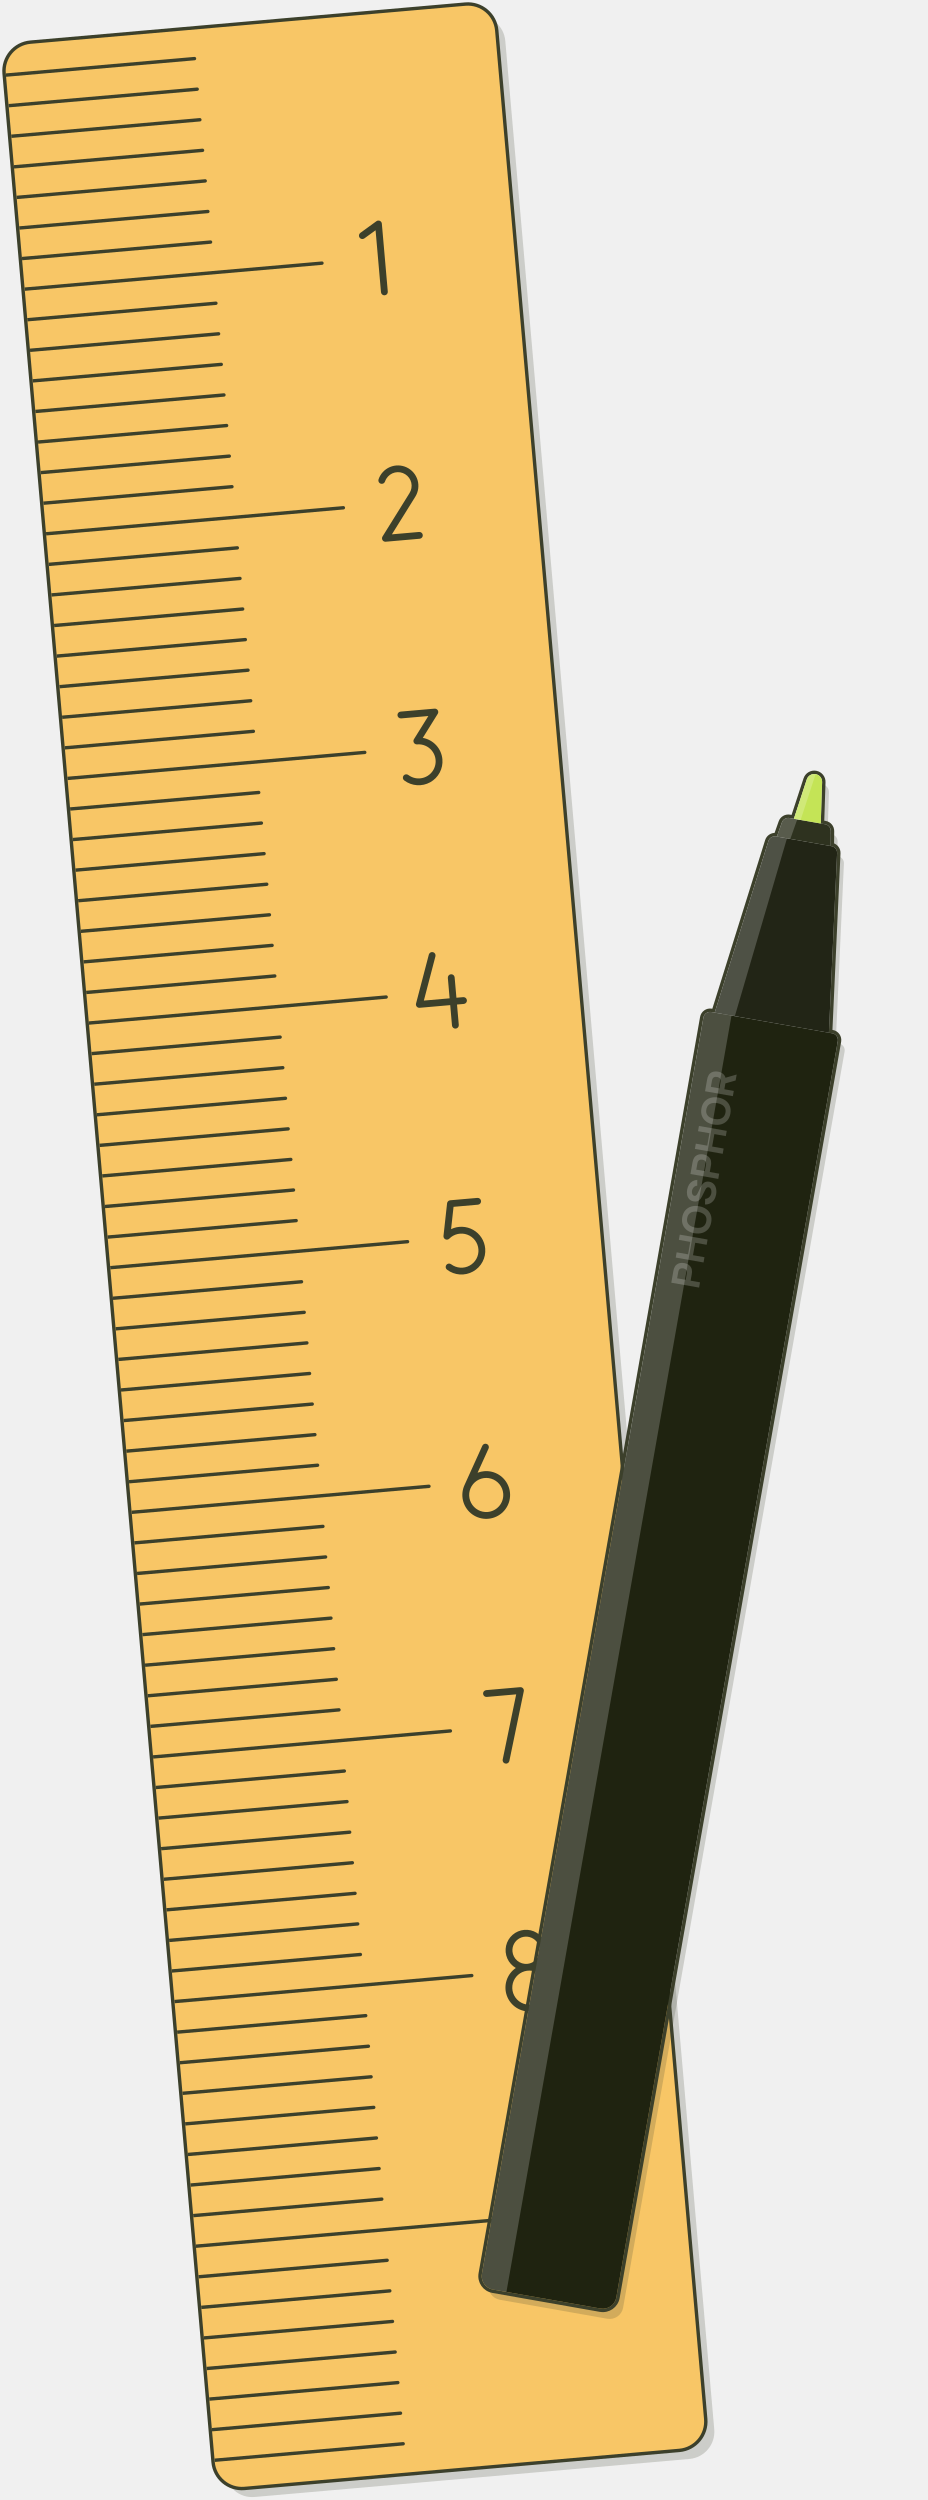
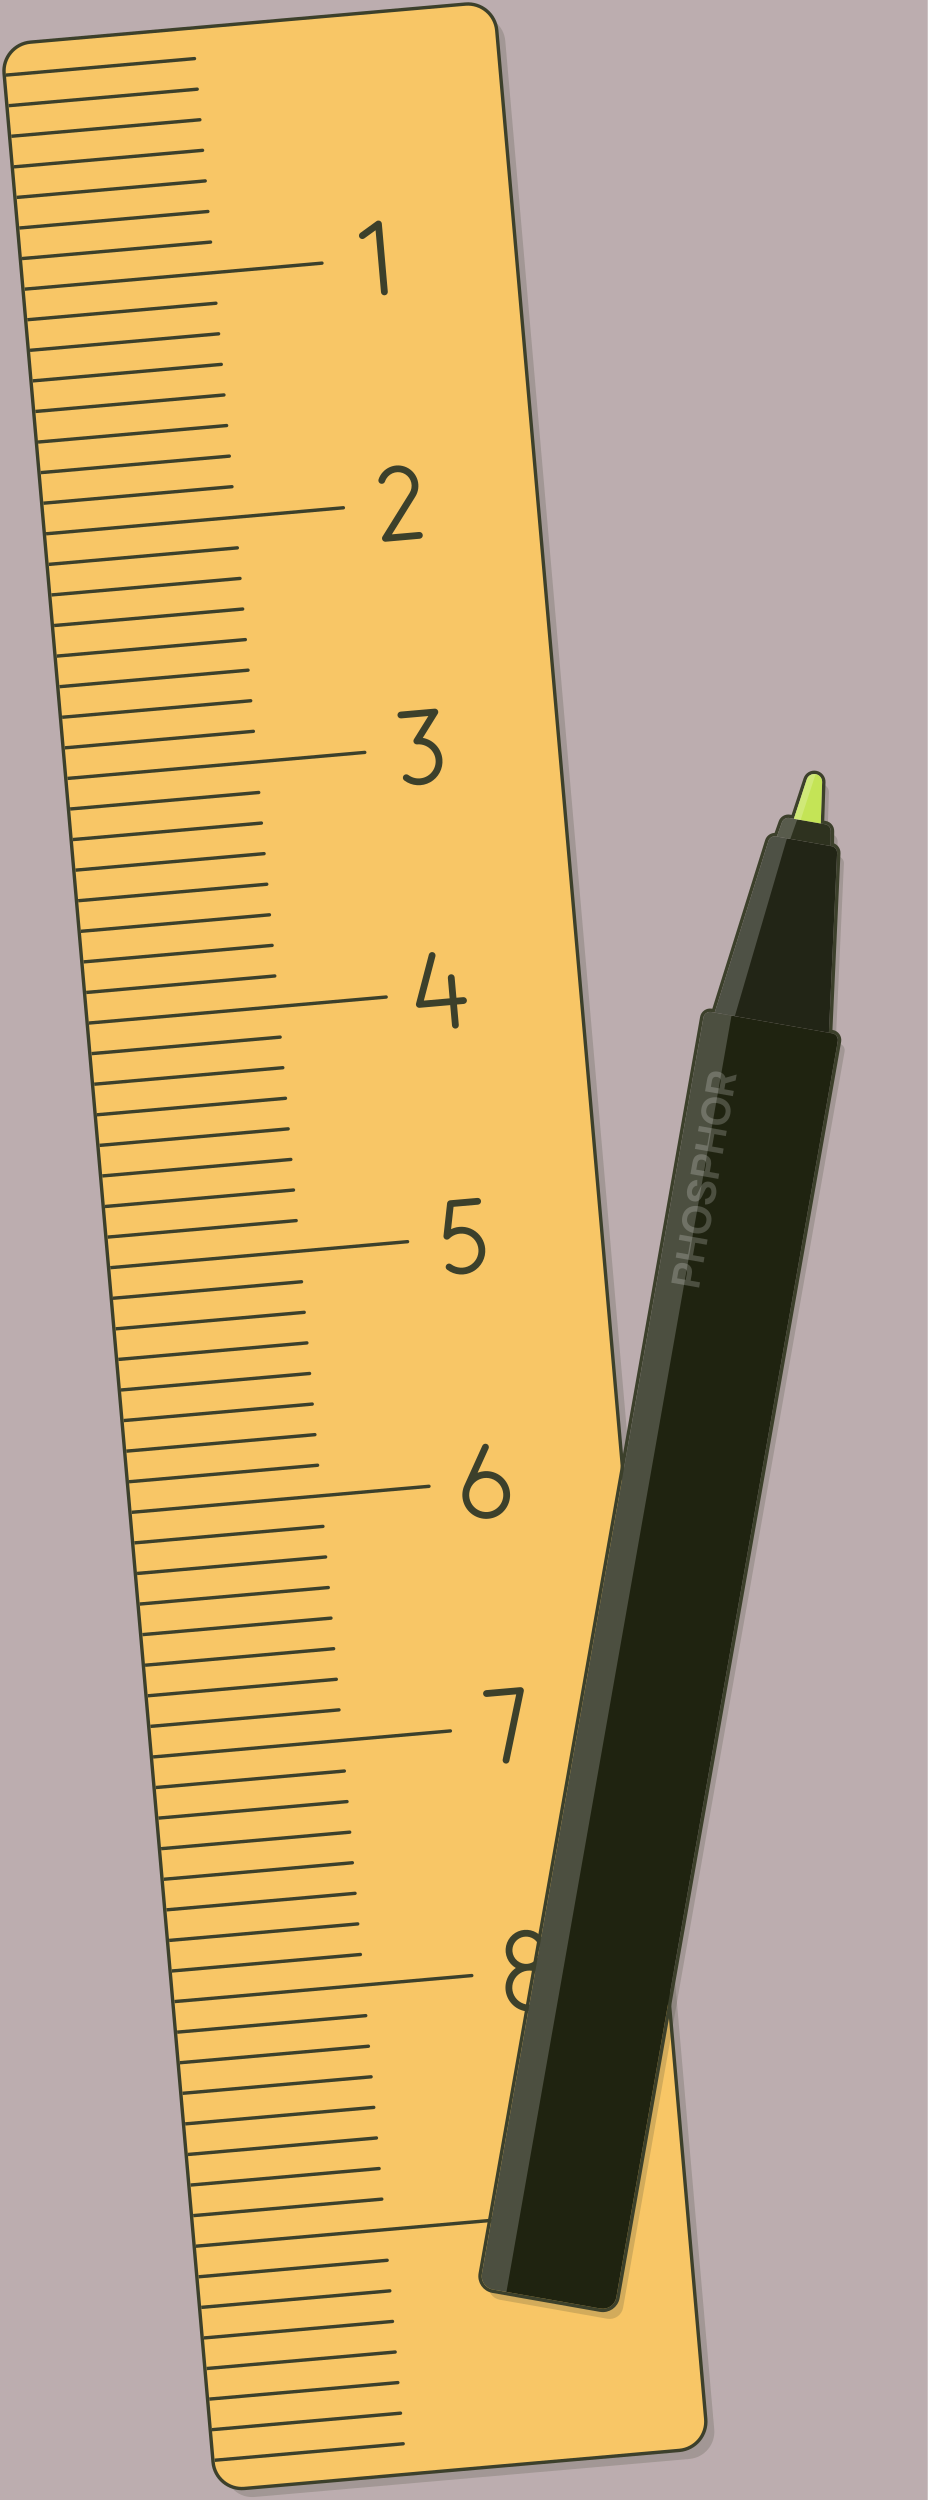
<svg xmlns="http://www.w3.org/2000/svg" width="272" height="733" viewBox="0 0 272 733" fill="none">
+   <rect width="272" height="733" fill="#BCADAF" />
  <rect opacity="0.2" x="4" y="16.551" width="144" height="719" rx="8" transform="rotate(-5 4 16.5508)" fill="#3C402B" />
  <rect x="0.458" y="13.096" width="145" height="720" rx="8.5" transform="rotate(-5 0.458325 13.0963)" fill="#F8C666" stroke="#3C402B" />
  <path d="M1.697 21.52L56.986 16.683C57.261 16.659 57.504 16.863 57.528 17.138V17.138C57.552 17.413 57.348 17.655 57.073 17.679L1.784 22.517L1.697 21.52Z" fill="#3C402B" />
  <path d="M2.482 30.486L57.77 25.649C58.046 25.625 58.288 25.828 58.312 26.104V26.104C58.336 26.379 58.133 26.621 57.858 26.645L2.569 31.482L2.482 30.486Z" fill="#3C402B" />
  <path d="M3.266 39.452L58.555 34.614C58.83 34.59 59.072 34.794 59.097 35.069V35.069C59.121 35.344 58.917 35.587 58.642 35.611L3.353 40.448L3.266 39.452Z" fill="#3C402B" />
  <path d="M4.051 48.417L59.339 43.58C59.614 43.556 59.857 43.76 59.881 44.035V44.035C59.905 44.31 59.702 44.553 59.426 44.577L4.138 49.414L4.051 48.417Z" fill="#3C402B" />
  <path d="M4.835 57.383L60.124 52.546C60.399 52.522 60.641 52.726 60.665 53.001V53.001C60.69 53.276 60.486 53.518 60.211 53.542L4.922 58.38L4.835 57.383Z" fill="#3C402B" />
  <path d="M5.619 66.349L60.908 61.512C61.183 61.488 61.426 61.691 61.45 61.967V61.967C61.474 62.242 61.27 62.484 60.995 62.508L5.707 67.345L5.619 66.349Z" fill="#3C402B" />
  <path d="M6.404 75.315L61.692 70.478C61.968 70.454 62.21 70.657 62.234 70.932V70.932C62.258 71.207 62.055 71.45 61.779 71.474L6.491 76.311L6.404 75.315Z" fill="#3C402B" />
  <path d="M7.188 84.281L94.355 76.654C94.63 76.63 94.873 76.834 94.897 77.109V77.109C94.921 77.384 94.717 77.626 94.442 77.651L7.275 85.277L7.188 84.281Z" fill="#3C402B" />
  <path d="M7.972 93.246L63.261 88.409C63.536 88.385 63.779 88.589 63.803 88.864V88.864C63.827 89.139 63.623 89.381 63.348 89.405L8.06 94.243L7.972 93.246Z" fill="#3C402B" />
  <path d="M8.757 102.212L64.046 97.375C64.321 97.351 64.563 97.554 64.587 97.829V97.829C64.611 98.105 64.408 98.347 64.133 98.371L8.844 103.208L8.757 102.212Z" fill="#3C402B" />
  <path d="M9.541 111.178L64.83 106.341C65.105 106.317 65.348 106.52 65.372 106.795V106.795C65.396 107.07 65.192 107.313 64.917 107.337L9.628 112.174L9.541 111.178Z" fill="#3C402B" />
  <path d="M10.326 120.144L65.615 115.306C65.89 115.282 66.132 115.486 66.156 115.761V115.761C66.18 116.036 65.977 116.279 65.702 116.303L10.413 121.14L10.326 120.144Z" fill="#3C402B" />
  <path d="M11.11 129.109L66.399 124.272C66.674 124.248 66.916 124.452 66.941 124.727V124.727C66.965 125.002 66.761 125.244 66.486 125.268L11.197 130.106L11.11 129.109Z" fill="#3C402B" />
  <path d="M11.895 138.075L67.183 133.238C67.458 133.214 67.701 133.417 67.725 133.693V133.693C67.749 133.968 67.546 134.21 67.27 134.234L11.982 139.071L11.895 138.075Z" fill="#3C402B" />
  <path d="M12.679 147.041L67.968 142.204C68.243 142.18 68.485 142.383 68.509 142.658V142.658C68.533 142.933 68.33 143.176 68.055 143.2L12.766 148.037L12.679 147.041Z" fill="#3C402B" />
  <path d="M13.463 156.007L100.63 148.38C100.905 148.356 101.148 148.56 101.172 148.835V148.835C101.196 149.11 100.992 149.353 100.717 149.377L13.55 157.003L13.463 156.007Z" fill="#3C402B" />
  <path d="M14.248 164.972L69.536 160.135C69.811 160.111 70.054 160.315 70.078 160.59V160.59C70.102 160.865 69.899 161.107 69.624 161.131L14.335 165.969L14.248 164.972Z" fill="#3C402B" />
  <path d="M15.032 173.938L70.321 169.101C70.596 169.077 70.838 169.281 70.862 169.556V169.556C70.886 169.831 70.683 170.073 70.408 170.097L15.119 174.934L15.032 173.938Z" fill="#3C402B" />
  <path d="M15.816 182.904L71.105 178.067C71.38 178.043 71.623 178.246 71.647 178.521V178.521C71.671 178.796 71.468 179.039 71.192 179.063L15.904 183.9L15.816 182.904Z" fill="#3C402B" />
  <path d="M16.601 191.87L71.89 187.032C72.165 187.008 72.407 187.212 72.431 187.487V187.487C72.455 187.762 72.252 188.005 71.977 188.029L16.688 192.866L16.601 191.87Z" fill="#3C402B" />
  <path d="M17.385 200.835L72.674 195.998C72.949 195.974 73.192 196.178 73.216 196.453V196.453C73.24 196.728 73.036 196.97 72.761 196.995L17.472 201.832L17.385 200.835Z" fill="#3C402B" />
  <path d="M18.17 209.801L73.459 204.964C73.734 204.94 73.976 205.144 74 205.419V205.419C74.024 205.694 73.821 205.936 73.546 205.96L18.257 210.797L18.17 209.801Z" fill="#3C402B" />
  <path d="M18.954 218.767L74.243 213.93C74.518 213.906 74.76 214.109 74.784 214.384V214.384C74.808 214.659 74.605 214.902 74.33 214.926L19.041 219.763L18.954 218.767Z" fill="#3C402B" />
  <path d="M19.738 227.733L106.905 220.107C107.18 220.082 107.423 220.286 107.447 220.561V220.561C107.471 220.836 107.268 221.079 106.992 221.103L19.825 228.729L19.738 227.733Z" fill="#3C402B" />
  <path d="M20.523 236.698L75.812 231.861C76.087 231.837 76.329 232.041 76.353 232.316V232.316C76.377 232.591 76.174 232.833 75.899 232.858L20.61 237.695L20.523 236.698Z" fill="#3C402B" />
  <path d="M21.307 245.664L76.596 240.827C76.871 240.803 77.114 241.007 77.138 241.282V241.282C77.162 241.557 76.958 241.799 76.683 241.823L21.395 246.661L21.307 245.664Z" fill="#3C402B" />
  <path d="M22.092 254.63L77.381 249.793C77.656 249.769 77.898 249.972 77.922 250.247V250.247C77.946 250.522 77.743 250.765 77.468 250.789L22.179 255.626L22.092 254.63Z" fill="#3C402B" />
  <path d="M22.876 263.596L78.165 258.759C78.44 258.734 78.683 258.938 78.707 259.213V259.213C78.731 259.488 78.527 259.731 78.252 259.755L22.963 264.592L22.876 263.596Z" fill="#3C402B" />
  <path d="M23.661 272.562L78.95 267.724C79.225 267.7 79.467 267.904 79.491 268.179V268.179C79.515 268.454 79.312 268.697 79.037 268.721L23.748 273.558L23.661 272.562Z" fill="#3C402B" />
  <path d="M24.445 281.527L79.734 276.69C80.009 276.666 80.251 276.87 80.276 277.145V277.145C80.3 277.42 80.096 277.662 79.821 277.686L24.532 282.524L24.445 281.527Z" fill="#3C402B" />
  <path d="M25.229 290.493L80.518 285.656C80.793 285.632 81.036 285.835 81.06 286.11V286.11C81.084 286.385 80.88 286.628 80.605 286.652L25.316 291.489L25.229 290.493Z" fill="#3C402B" />
  <path d="M26.014 299.459L113.181 291.833C113.456 291.809 113.698 292.012 113.722 292.287V292.287C113.746 292.562 113.543 292.805 113.268 292.829L26.101 300.455L26.014 299.459Z" fill="#3C402B" />
  <path d="M26.798 308.424L82.087 303.587C82.362 303.563 82.605 303.767 82.629 304.042V304.042C82.653 304.317 82.449 304.559 82.174 304.583L26.885 309.421L26.798 308.424Z" fill="#3C402B" />
  <path d="M27.582 317.39L82.871 312.553C83.146 312.529 83.389 312.732 83.413 313.008V313.008C83.437 313.283 83.234 313.525 82.959 313.549L27.67 318.386L27.582 317.39Z" fill="#3C402B" />
  <path d="M28.367 326.356L83.656 321.519C83.931 321.495 84.173 321.698 84.197 321.973V321.973C84.222 322.248 84.018 322.491 83.743 322.515L28.454 327.352L28.367 326.356Z" fill="#3C402B" />
  <path d="M29.151 335.322L84.44 330.484C84.715 330.46 84.958 330.664 84.982 330.939V330.939C85.006 331.214 84.802 331.457 84.527 331.481L29.238 336.318L29.151 335.322Z" fill="#3C402B" />
  <path d="M29.936 344.287L85.225 339.45C85.5 339.426 85.742 339.63 85.766 339.905V339.905C85.79 340.18 85.587 340.422 85.312 340.446L30.023 345.284L29.936 344.287Z" fill="#3C402B" />
  <path d="M30.72 353.253L86.009 348.416C86.284 348.392 86.527 348.595 86.551 348.871V348.871C86.575 349.146 86.371 349.388 86.096 349.412L30.807 354.249L30.72 353.253Z" fill="#3C402B" />
  <path d="M31.504 362.219L86.793 357.382C87.068 357.358 87.311 357.561 87.335 357.836V357.836C87.359 358.111 87.155 358.354 86.88 358.378L31.592 363.215L31.504 362.219Z" fill="#3C402B" />
  <path d="M32.289 371.185L119.456 363.558C119.731 363.534 119.973 363.738 119.998 364.013V364.013C120.022 364.288 119.818 364.531 119.543 364.555L32.376 372.181L32.289 371.185Z" fill="#3C402B" />
  <path d="M33.073 380.15L88.362 375.313C88.637 375.289 88.88 375.493 88.904 375.768V375.768C88.928 376.043 88.724 376.285 88.449 376.309L33.16 381.147L33.073 380.15Z" fill="#3C402B" />
  <path d="M33.858 389.116L89.147 384.279C89.422 384.255 89.664 384.458 89.688 384.734V384.734C89.712 385.009 89.509 385.251 89.234 385.275L33.945 390.112L33.858 389.116Z" fill="#3C402B" />
  <path d="M34.642 398.082L89.931 393.245C90.206 393.221 90.448 393.424 90.473 393.699V393.699C90.497 393.974 90.293 394.217 90.018 394.241L34.729 399.078L34.642 398.082Z" fill="#3C402B" />
  <path d="M35.426 407.048L90.715 402.21C90.99 402.186 91.233 402.39 91.257 402.665V402.665C91.281 402.94 91.078 403.183 90.802 403.207L35.514 408.044L35.426 407.048Z" fill="#3C402B" />
  <path d="M36.211 416.013L91.5 411.176C91.775 411.152 92.017 411.356 92.041 411.631V411.631C92.066 411.906 91.862 412.148 91.587 412.172L36.298 417.01L36.211 416.013Z" fill="#3C402B" />
  <path d="M36.995 424.979L92.284 420.142C92.559 420.118 92.802 420.322 92.826 420.597V420.597C92.85 420.872 92.646 421.114 92.371 421.138L37.083 425.975L36.995 424.979Z" fill="#3C402B" />
  <path d="M37.779 433.945L93.068 429.108C93.343 429.084 93.586 429.287 93.61 429.562V429.562C93.634 429.837 93.431 430.08 93.156 430.104L37.867 434.941L37.779 433.945Z" fill="#3C402B" />
  <path d="M38.564 442.911L125.731 435.285C126.006 435.26 126.249 435.464 126.273 435.739V435.739C126.297 436.014 126.093 436.257 125.818 436.281L38.651 443.907L38.564 442.911Z" fill="#3C402B" />
  <path d="M39.349 451.876L94.637 447.039C94.912 447.015 95.155 447.219 95.179 447.494V447.494C95.203 447.769 95 448.011 94.725 448.036L39.436 452.873L39.349 451.876Z" fill="#3C402B" />
  <path d="M40.133 460.842L95.422 456.005C95.697 455.981 95.939 456.185 95.963 456.46V456.46C95.988 456.735 95.784 456.977 95.509 457.001L40.22 461.838L40.133 460.842Z" fill="#3C402B" />
  <path d="M40.917 469.808L96.206 464.971C96.481 464.947 96.724 465.15 96.748 465.425V465.425C96.772 465.7 96.569 465.943 96.293 465.967L41.005 470.804L40.917 469.808Z" fill="#3C402B" />
  <path d="M41.702 478.774L96.991 473.937C97.266 473.912 97.508 474.116 97.532 474.391V474.391C97.556 474.666 97.353 474.909 97.078 474.933L41.789 479.77L41.702 478.774Z" fill="#3C402B" />
  <path d="M42.486 487.74L97.775 482.902C98.05 482.878 98.293 483.082 98.317 483.357V483.357C98.341 483.632 98.137 483.874 97.862 483.899L42.574 488.736L42.486 487.74Z" fill="#3C402B" />
  <path d="M43.271 496.705L98.56 491.868C98.835 491.844 99.077 492.048 99.101 492.323V492.323C99.125 492.598 98.922 492.84 98.647 492.864L43.358 497.702L43.271 496.705Z" fill="#3C402B" />
  <path d="M44.055 505.671L99.344 500.834C99.619 500.81 99.861 501.013 99.885 501.288V501.288C99.909 501.563 99.706 501.806 99.431 501.83L44.142 506.667L44.055 505.671Z" fill="#3C402B" />
  <path d="M44.839 514.637L132.006 507.011C132.281 506.987 132.524 507.19 132.548 507.465V507.465C132.572 507.74 132.369 507.983 132.094 508.007L44.926 515.633L44.839 514.637Z" fill="#3C402B" />
  <path d="M45.624 523.603L100.913 518.765C101.188 518.741 101.43 518.945 101.454 519.22V519.22C101.478 519.495 101.275 519.738 101 519.762L45.711 524.599L45.624 523.603Z" fill="#3C402B" />
  <path d="M46.408 532.568L101.697 527.731C101.972 527.707 102.215 527.911 102.239 528.186V528.186C102.263 528.461 102.059 528.703 101.784 528.727L46.495 533.565L46.408 532.568Z" fill="#3C402B" />
  <path d="M47.193 541.534L102.481 536.697C102.757 536.673 102.999 536.876 103.023 537.151V537.151C103.047 537.426 102.844 537.669 102.569 537.693L47.28 542.53L47.193 541.534Z" fill="#3C402B" />
  <path d="M47.977 550.5L103.266 545.663C103.541 545.639 103.783 545.842 103.808 546.117V546.117C103.832 546.392 103.628 546.635 103.353 546.659L48.064 551.496L47.977 550.5Z" fill="#3C402B" />
  <path d="M48.761 559.466L104.05 554.628C104.325 554.604 104.568 554.808 104.592 555.083V555.083C104.616 555.358 104.413 555.601 104.137 555.625L48.849 560.462L48.761 559.466Z" fill="#3C402B" />
  <path d="M49.546 568.431L104.835 563.594C105.11 563.57 105.352 563.774 105.376 564.049V564.049C105.4 564.324 105.197 564.566 104.922 564.59L49.633 569.428L49.546 568.431Z" fill="#3C402B" />
  <path d="M50.33 577.397L105.619 572.56C105.894 572.536 106.136 572.739 106.161 573.014V573.014C106.185 573.289 105.981 573.532 105.706 573.556L50.417 578.393L50.33 577.397Z" fill="#3C402B" />
  <path d="M51.114 586.363L138.282 578.737C138.557 578.713 138.799 578.916 138.823 579.191V579.191C138.847 579.466 138.644 579.709 138.369 579.733L51.202 587.359L51.114 586.363Z" fill="#3C402B" />
  <path d="M51.899 595.329L107.188 590.491C107.463 590.467 107.705 590.671 107.729 590.946V590.946C107.753 591.221 107.55 591.464 107.275 591.488L51.986 596.325L51.899 595.329Z" fill="#3C402B" />
  <path d="M52.683 604.294L107.972 599.457C108.247 599.433 108.49 599.637 108.514 599.912V599.912C108.538 600.187 108.334 600.429 108.059 600.453L52.77 605.291L52.683 604.294Z" fill="#3C402B" />
  <path d="M53.468 613.26L108.757 608.423C109.032 608.399 109.274 608.602 109.298 608.877V608.877C109.322 609.152 109.119 609.395 108.844 609.419L53.555 614.256L53.468 613.26Z" fill="#3C402B" />
  <path d="M54.252 622.226L109.541 617.389C109.816 617.365 110.059 617.568 110.083 617.843V617.843C110.107 618.118 109.903 618.361 109.628 618.385L54.339 623.222L54.252 622.226Z" fill="#3C402B" />
  <path d="M55.037 631.192L110.325 626.355C110.601 626.33 110.843 626.534 110.867 626.809V626.809C110.891 627.084 110.688 627.327 110.413 627.351L55.124 632.188L55.037 631.192Z" fill="#3C402B" />
  <path d="M55.821 640.157L111.11 635.32C111.385 635.296 111.627 635.5 111.652 635.775V635.775C111.676 636.05 111.472 636.292 111.197 636.317L55.908 641.154L55.821 640.157Z" fill="#3C402B" />
  <path d="M56.605 649.123L111.894 644.286C112.169 644.262 112.412 644.465 112.436 644.74V644.74C112.46 645.016 112.256 645.258 111.981 645.282L56.692 650.119L56.605 649.123Z" fill="#3C402B" />
  <path d="M57.39 658.089L144.557 650.463C144.832 650.439 145.074 650.642 145.098 650.917V650.917C145.122 651.192 144.919 651.435 144.644 651.459L57.477 659.085L57.39 658.089Z" fill="#3C402B" />
  <path d="M58.174 667.054L113.463 662.217C113.738 662.193 113.98 662.397 114.005 662.672V662.672C114.029 662.947 113.825 663.189 113.55 663.213L58.261 668.051L58.174 667.054Z" fill="#3C402B" />
  <path d="M58.959 676.02L114.247 671.183C114.522 671.159 114.765 671.363 114.789 671.638V671.638C114.813 671.913 114.61 672.155 114.334 672.179L59.046 677.016L58.959 676.02Z" fill="#3C402B" />
  <path d="M59.743 684.986L115.032 680.149C115.307 680.125 115.549 680.328 115.573 680.603V680.603C115.597 680.878 115.394 681.121 115.119 681.145L59.83 685.982L59.743 684.986Z" fill="#3C402B" />
  <path d="M60.527 693.952L115.816 689.115C116.091 689.09 116.334 689.294 116.358 689.569V689.569C116.382 689.844 116.178 690.087 115.903 690.111L60.614 694.948L60.527 693.952Z" fill="#3C402B" />
  <path d="M61.312 702.917L116.601 698.08C116.876 698.056 117.118 698.26 117.142 698.535V698.535C117.166 698.81 116.963 699.052 116.688 699.077L61.399 703.914L61.312 702.917Z" fill="#3C402B" />
  <path d="M62.096 711.883L117.385 707.046C117.66 707.022 117.903 707.226 117.927 707.501V707.501C117.951 707.776 117.747 708.018 117.472 708.042L62.183 712.879L62.096 711.883Z" fill="#3C402B" />
  <path d="M62.88 720.849L118.169 716.012C118.444 715.988 118.687 716.191 118.711 716.466V716.466C118.735 716.741 118.531 716.984 118.256 717.008L62.968 721.845L62.88 720.849Z" fill="#3C402B" />
  <path d="M111.957 65.578L113.7 85.502C113.723 85.766 113.64 86.029 113.47 86.232C113.299 86.435 113.055 86.562 112.791 86.585C112.526 86.609 112.264 86.526 112.061 86.355C111.858 86.185 111.73 85.941 111.707 85.677L110.118 67.512L106.829 69.899C106.614 70.055 106.346 70.119 106.084 70.078C105.822 70.036 105.587 69.892 105.432 69.678C105.276 69.463 105.211 69.195 105.253 68.933C105.294 68.671 105.438 68.436 105.653 68.281L110.373 64.856C110.516 64.752 110.684 64.688 110.86 64.67C111.036 64.652 111.214 64.682 111.375 64.755C111.536 64.829 111.675 64.944 111.777 65.088C111.879 65.233 111.941 65.402 111.957 65.578Z" fill="#3C402B" />
  <path d="M123.96 156.88C123.983 157.144 123.9 157.406 123.73 157.61C123.559 157.813 123.315 157.94 123.051 157.963L113.089 158.835C112.904 158.851 112.718 158.815 112.552 158.732C112.386 158.648 112.247 158.52 112.15 158.362C112.053 158.204 112.001 158.021 112.002 157.836C112.002 157.65 112.055 157.468 112.153 157.31L120.066 144.582C120.349 144.137 120.541 143.64 120.631 143.12C120.722 142.6 120.708 142.067 120.591 141.552C120.475 141.037 120.257 140.551 119.952 140.12C119.646 139.69 119.258 139.324 118.811 139.045C118.363 138.765 117.865 138.576 117.344 138.49C116.824 138.404 116.291 138.421 115.777 138.542C115.263 138.662 114.778 138.883 114.35 139.192C113.922 139.501 113.559 139.891 113.283 140.341C113.117 140.606 112.983 140.89 112.883 141.187C112.798 141.438 112.617 141.645 112.379 141.763C112.142 141.881 111.867 141.9 111.616 141.815C111.364 141.73 111.157 141.549 111.039 141.312C110.921 141.074 110.903 140.799 110.987 140.548C111.257 139.745 111.694 139.009 112.269 138.387C112.845 137.766 113.545 137.273 114.324 136.941C115.103 136.609 115.944 136.446 116.791 136.463C117.638 136.479 118.471 136.675 119.237 137.037C120.003 137.399 120.683 137.918 121.234 138.562C121.784 139.206 122.192 139.959 122.431 140.771C122.669 141.584 122.733 142.438 122.618 143.277C122.503 144.116 122.212 144.921 121.763 145.64L114.907 156.668L122.877 155.971C123.141 155.947 123.403 156.03 123.607 156.201C123.81 156.371 123.937 156.615 123.96 156.88Z" fill="#3C402B" />
  <path d="M129.712 222.628C129.83 223.974 129.555 225.326 128.922 226.519C128.289 227.713 127.323 228.698 126.143 229.355C124.962 230.012 123.616 230.313 122.268 230.222C120.92 230.131 119.627 229.652 118.545 228.843C118.435 228.766 118.342 228.668 118.27 228.554C118.199 228.441 118.151 228.314 118.13 228.182C118.109 228.049 118.114 227.914 118.146 227.784C118.179 227.653 118.236 227.531 118.317 227.424C118.397 227.316 118.498 227.226 118.614 227.159C118.73 227.091 118.858 227.048 118.991 227.031C119.124 227.014 119.259 227.024 119.388 227.06C119.518 227.097 119.638 227.158 119.743 227.242C120.392 227.728 121.149 228.048 121.949 228.176C122.749 228.304 123.569 228.235 124.336 227.976C125.104 227.717 125.798 227.275 126.357 226.688C126.916 226.102 127.324 225.388 127.546 224.609C127.768 223.829 127.798 223.008 127.632 222.215C127.466 221.421 127.109 220.68 126.593 220.055C126.078 219.43 125.418 218.94 124.67 218.627C123.923 218.314 123.11 218.187 122.303 218.257C122.118 218.274 121.932 218.238 121.766 218.154C121.6 218.071 121.461 217.943 121.364 217.785C121.267 217.626 121.215 217.444 121.216 217.259C121.216 217.073 121.269 216.891 121.367 216.733L125.591 209.939L117.621 210.636C117.357 210.66 117.094 210.577 116.891 210.406C116.688 210.236 116.561 209.992 116.538 209.727C116.515 209.463 116.597 209.201 116.768 208.998C116.938 208.794 117.182 208.667 117.447 208.644L127.409 207.773C127.594 207.756 127.78 207.792 127.945 207.876C128.111 207.959 128.251 208.087 128.348 208.245C128.445 208.404 128.496 208.586 128.496 208.771C128.495 208.957 128.443 209.139 128.345 209.297L123.963 216.345C125.478 216.617 126.861 217.379 127.9 218.514C128.939 219.65 129.576 221.095 129.712 222.628Z" fill="#3C402B" />
  <path d="M136.896 293.271C136.919 293.535 136.837 293.798 136.666 294.001C136.496 294.204 136.251 294.331 135.987 294.354L133.995 294.529L134.518 300.506C134.541 300.77 134.458 301.033 134.288 301.236C134.117 301.439 133.873 301.566 133.609 301.589C133.345 301.612 133.082 301.53 132.879 301.359C132.676 301.189 132.549 300.944 132.525 300.68L132.003 294.703L123.037 295.487C122.877 295.501 122.717 295.477 122.568 295.415C122.42 295.354 122.289 295.258 122.186 295.136C122.083 295.014 122.01 294.868 121.975 294.712C121.939 294.556 121.942 294.393 121.983 294.238L125.743 279.856C125.817 279.607 125.985 279.396 126.211 279.268C126.437 279.14 126.704 279.106 126.956 279.172C127.207 279.237 127.423 279.398 127.557 279.62C127.692 279.843 127.735 280.108 127.677 280.362L124.276 293.371L131.828 292.711L131.305 286.733C131.282 286.469 131.365 286.207 131.535 286.003C131.706 285.8 131.95 285.673 132.214 285.65C132.479 285.627 132.741 285.71 132.944 285.88C133.147 286.051 133.275 286.295 133.298 286.559L133.821 292.536L135.813 292.362C136.077 292.339 136.34 292.422 136.543 292.592C136.746 292.763 136.873 293.007 136.896 293.271Z" fill="#3C402B" />
  <path d="M142.262 366.08C142.38 367.427 142.106 368.778 141.472 369.971C140.839 371.165 139.874 372.15 138.693 372.807C137.512 373.464 136.167 373.765 134.818 373.674C133.47 373.584 132.177 373.104 131.095 372.295C130.985 372.218 130.892 372.12 130.821 372.006C130.749 371.893 130.702 371.766 130.68 371.634C130.659 371.501 130.665 371.366 130.697 371.236C130.729 371.106 130.787 370.983 130.867 370.876C130.947 370.768 131.049 370.678 131.164 370.611C131.28 370.543 131.409 370.5 131.542 370.483C131.675 370.466 131.81 370.476 131.939 370.512C132.068 370.549 132.188 370.611 132.293 370.694C133.061 371.269 133.979 371.611 134.936 371.679C135.894 371.746 136.85 371.537 137.692 371.076C138.534 370.614 139.225 369.921 139.683 369.077C140.141 368.234 140.346 367.276 140.275 366.319C140.203 365.362 139.858 364.446 139.28 363.68C138.702 362.913 137.915 362.33 137.015 361.999C136.114 361.667 135.137 361.602 134.2 361.811C133.263 362.02 132.406 362.494 131.732 363.177C131.586 363.324 131.398 363.421 131.194 363.456C130.99 363.492 130.78 363.463 130.593 363.373C130.407 363.284 130.252 363.139 130.151 362.959C130.05 362.778 130.008 362.571 130.03 362.365L131.083 352.808C131.109 352.578 131.213 352.365 131.378 352.203C131.543 352.042 131.759 351.942 131.989 351.922L139.959 351.225C140.223 351.202 140.486 351.284 140.689 351.455C140.892 351.625 141.019 351.87 141.042 352.134C141.065 352.398 140.983 352.661 140.812 352.864C140.642 353.067 140.397 353.194 140.133 353.217L132.981 353.843L132.258 360.381C133.278 359.89 134.402 359.655 135.534 359.695C136.665 359.734 137.77 360.048 138.754 360.608C139.738 361.168 140.571 361.959 141.182 362.912C141.793 363.865 142.164 364.953 142.262 366.08Z" fill="#3C402B" />
  <path d="M141.95 431.356C141.292 431.414 140.646 431.565 140.03 431.804L143.251 424.709C143.36 424.466 143.369 424.19 143.275 423.941C143.181 423.692 142.992 423.491 142.749 423.382C142.507 423.272 142.231 423.264 141.982 423.358C141.733 423.452 141.532 423.641 141.422 423.884L136.211 435.382C135.562 436.779 135.392 438.351 135.728 439.854C136.063 441.358 136.885 442.709 138.067 443.697C139.248 444.686 140.722 445.257 142.261 445.323C143.8 445.389 145.318 444.945 146.579 444.06C147.84 443.176 148.774 441.9 149.237 440.431C149.699 438.961 149.664 437.381 149.137 435.933C148.609 434.486 147.619 433.253 146.32 432.425C145.021 431.598 143.485 431.222 141.95 431.356ZM142.996 443.31C142.011 443.397 141.023 443.189 140.156 442.713C139.289 442.237 138.582 441.515 138.125 440.638C137.669 439.761 137.483 438.768 137.59 437.785C137.698 436.802 138.095 435.873 138.73 435.115C139.366 434.358 140.212 433.806 141.161 433.529C142.111 433.252 143.121 433.263 144.064 433.561C145.007 433.858 145.841 434.429 146.46 435.2C147.079 435.971 147.455 436.909 147.542 437.894C147.657 439.215 147.243 440.528 146.391 441.543C145.538 442.559 144.317 443.195 142.996 443.31Z" fill="#3C402B" />
  <path d="M153.575 495.876L149.341 516.323C149.282 516.577 149.126 516.799 148.906 516.939C148.686 517.08 148.42 517.129 148.164 517.076C147.908 517.023 147.684 516.872 147.538 516.656C147.392 516.439 147.337 516.174 147.384 515.917L151.345 496.786L142.722 497.541C142.458 497.564 142.195 497.481 141.992 497.311C141.789 497.14 141.662 496.896 141.638 496.632C141.615 496.367 141.698 496.105 141.869 495.902C142.039 495.699 142.283 495.571 142.547 495.548L152.509 494.677C152.665 494.663 152.821 494.686 152.966 494.744C153.111 494.801 153.24 494.892 153.344 495.009C153.447 495.125 153.522 495.264 153.562 495.415C153.603 495.565 153.607 495.723 153.575 495.876Z" fill="#3C402B" />
  <path d="M158.098 576.409C159.075 575.589 159.765 574.478 160.068 573.239C160.37 572 160.27 570.696 159.782 569.517C159.293 568.339 158.442 567.347 157.351 566.685C156.26 566.023 154.987 565.726 153.716 565.838C152.445 565.949 151.243 566.462 150.283 567.303C149.324 568.144 148.658 569.269 148.382 570.515C148.105 571.76 148.233 573.061 148.746 574.229C149.26 575.397 150.132 576.371 151.237 577.01C149.962 577.885 149.012 579.158 148.537 580.629C148.062 582.101 148.087 583.689 148.609 585.144C149.132 586.6 150.121 587.842 151.424 588.676C152.726 589.51 154.268 589.889 155.808 589.754C157.349 589.619 158.802 588.978 159.939 587.931C161.077 586.883 161.836 585.488 162.098 583.964C162.359 582.44 162.108 580.872 161.385 579.505C160.661 578.139 159.505 577.05 158.098 576.409ZM150.255 572.168C150.186 571.38 150.352 570.589 150.732 569.895C151.113 569.202 151.691 568.637 152.392 568.271C153.094 567.906 153.888 567.757 154.675 567.843C155.461 567.929 156.204 568.247 156.811 568.755C157.417 569.264 157.858 569.941 158.08 570.7C158.301 571.46 158.292 572.268 158.054 573.022C157.816 573.777 157.36 574.444 156.743 574.939C156.126 575.434 155.376 575.735 154.588 575.804C153.531 575.897 152.481 575.565 151.668 574.884C150.856 574.202 150.347 573.225 150.255 572.168ZM155.634 587.758C154.649 587.845 153.66 587.637 152.793 587.161C151.926 586.685 151.22 585.963 150.763 585.086C150.306 584.209 150.12 583.216 150.228 582.233C150.335 581.25 150.732 580.321 151.368 579.564C152.004 578.806 152.85 578.254 153.799 577.977C154.748 577.701 155.758 577.712 156.702 578.009C157.645 578.306 158.479 578.877 159.098 579.648C159.716 580.419 160.093 581.357 160.179 582.342C160.295 583.663 159.881 584.976 159.028 585.991C158.176 587.007 156.955 587.643 155.634 587.758Z" fill="#3C402B" />
  <path d="M160.079 638.564C159.08 638.651 158.111 638.952 157.238 639.446C156.366 639.94 155.609 640.615 155.02 641.427C154.431 642.239 154.024 643.168 153.825 644.151C153.626 645.134 153.641 646.148 153.868 647.124C154.095 648.101 154.53 649.018 155.142 649.812C155.754 650.606 156.53 651.26 157.417 651.728C158.304 652.196 159.281 652.469 160.282 652.526C161.283 652.584 162.285 652.426 163.22 652.063L159.999 659.159C159.889 659.401 159.881 659.677 159.975 659.926C160.069 660.175 160.258 660.376 160.501 660.485C160.743 660.595 161.019 660.603 161.268 660.509C161.517 660.415 161.718 660.226 161.828 659.984L167.039 648.486C167.556 647.372 167.771 646.142 167.663 644.919C167.554 643.696 167.126 642.523 166.421 641.518C165.715 640.512 164.758 639.71 163.645 639.192C162.532 638.674 161.302 638.457 160.079 638.564ZM161.125 650.519C160.14 650.605 159.151 650.397 158.284 649.921C157.417 649.446 156.711 648.724 156.254 647.847C155.798 646.969 155.611 645.976 155.719 644.993C155.827 644.01 156.223 643.081 156.859 642.324C157.495 641.566 158.341 641.014 159.29 640.738C160.239 640.461 161.25 640.472 162.193 640.769C163.136 641.067 163.97 641.637 164.589 642.408C165.208 643.179 165.584 644.117 165.67 645.102C165.786 646.423 165.372 647.736 164.519 648.752C163.667 649.768 162.446 650.403 161.125 650.519Z" fill="#3C402B" />
  <path opacity="0.2" d="M146.547 674.299C144.371 673.916 142.919 671.841 143.302 669.666L208.247 301.348C208.439 300.26 209.476 299.533 210.564 299.725L211.548 299.899L227.294 249.612C227.594 248.653 228.56 248.065 229.55 248.24L229.789 248.282L231.251 244.144C231.577 243.223 232.521 242.671 233.484 242.841L234.77 243.068L238.548 231.529C238.905 230.438 240.01 229.776 241.14 229.975C242.27 230.174 243.082 231.174 243.044 232.321L242.648 244.457L243.934 244.684C244.897 244.854 245.596 245.694 245.587 246.672L245.546 251.06L245.784 251.103C246.774 251.277 247.481 252.159 247.435 253.163L245.032 305.803L246.017 305.977C247.104 306.168 247.831 307.206 247.639 308.293L182.695 676.612C182.311 678.787 180.236 680.24 178.061 679.856L146.547 674.299Z" fill="#3C402B" />
  <path d="M140.81 666.579C140.378 669.026 142.013 671.36 144.46 671.792L175.974 677.349C178.421 677.78 180.755 676.146 181.187 673.698L246.131 305.38C246.371 304.021 245.463 302.724 244.104 302.484L243.551 302.387L245.935 250.186C245.989 248.992 245.192 247.936 244.05 247.648L244.087 243.677C244.098 242.455 243.225 241.404 242.021 241.191L241.162 241.04L241.544 229.338C241.59 227.942 240.602 226.725 239.227 226.483C237.852 226.24 236.508 227.046 236.073 228.373L232.43 239.5L231.571 239.349C230.367 239.136 229.187 239.825 228.779 240.978L227.456 244.722C226.284 244.602 225.174 245.322 224.817 246.463L209.203 296.33L208.65 296.233C207.291 295.993 205.994 296.901 205.754 298.261L140.81 666.579Z" stroke="#3C402B" />
  <path d="M141.303 666.666C140.919 668.842 142.372 670.916 144.547 671.3L176.061 676.857C178.237 677.24 180.311 675.788 180.695 673.612L245.639 305.294C245.831 304.206 245.105 303.169 244.017 302.977L208.564 296.726C207.476 296.534 206.439 297.26 206.247 298.348L141.303 666.666Z" fill="#1F2310" />
  <g opacity="0.2">
    <path d="M204.978 377.524L196.824 376.087L197.431 372.644C197.445 372.564 197.468 372.459 197.498 372.329C197.526 372.193 197.559 372.075 197.596 371.972C197.758 371.499 197.988 371.129 198.288 370.862C198.589 370.592 198.939 370.416 199.339 370.335C199.735 370.253 200.161 370.252 200.618 370.333C201.075 370.414 201.477 370.562 201.824 370.779C202.168 370.992 202.435 371.276 202.625 371.633C202.816 371.986 202.906 372.41 202.897 372.907C202.893 373.015 202.883 373.138 202.867 373.275C202.85 373.412 202.835 373.519 202.822 373.594L202.487 375.497L205.25 375.984L204.978 377.524ZM201.048 375.243L201.372 373.409C201.386 373.329 201.397 373.242 201.406 373.146C201.415 373.05 201.416 372.961 201.407 372.878C201.387 372.66 201.321 372.483 201.209 372.346C201.093 372.209 200.957 372.105 200.802 372.035C200.644 371.961 200.492 371.91 200.344 371.885C200.197 371.859 200.038 371.854 199.868 371.871C199.695 371.883 199.532 371.934 199.38 372.024C199.224 372.113 199.099 372.257 199.006 372.454C198.969 372.53 198.939 372.614 198.915 372.707C198.891 372.8 198.872 372.886 198.858 372.965L198.534 374.8L201.048 375.243Z" fill="white" />
    <path d="M206.277 370.159L198.123 368.721L198.395 367.18L201.747 367.772L202.39 364.125L199.038 363.534L199.309 361.994L207.463 363.431L207.192 364.972L203.828 364.378L203.185 368.025L206.549 368.618L206.277 370.159Z" fill="white" />
    <path d="M208.531 358.372C208.387 359.187 208.085 359.86 207.626 360.39C207.167 360.917 206.591 361.284 205.896 361.492C205.202 361.697 204.432 361.725 203.587 361.576C202.741 361.427 202.027 361.137 201.445 360.708C200.864 360.274 200.448 359.732 200.197 359.08C199.946 358.425 199.893 357.69 200.037 356.874C200.18 356.059 200.482 355.388 200.94 354.862C201.4 354.331 201.976 353.964 202.67 353.76C203.365 353.551 204.135 353.521 204.981 353.671C205.826 353.82 206.54 354.111 207.121 354.544C207.703 354.974 208.119 355.516 208.37 356.172C208.621 356.823 208.674 357.557 208.531 358.372ZM207.081 358.116C207.18 357.601 207.144 357.151 206.975 356.766C206.805 356.382 206.524 356.068 206.131 355.824C205.739 355.575 205.259 355.401 204.693 355.301C204.127 355.202 203.621 355.202 203.175 355.302C202.73 355.399 202.362 355.599 202.071 355.902C201.78 356.205 201.585 356.614 201.486 357.13C201.388 357.646 201.423 358.096 201.593 358.48C201.762 358.864 202.043 359.18 202.436 359.428C202.828 359.673 203.308 359.845 203.874 359.945C204.441 360.045 204.946 360.046 205.391 359.95C205.837 359.849 206.206 359.647 206.497 359.345C206.787 359.042 206.982 358.632 207.081 358.116Z" fill="white" />
    <path d="M209.97 350.209C209.864 350.813 209.662 351.339 209.364 351.789C209.064 352.234 208.688 352.579 208.236 352.822C207.782 353.061 207.271 353.174 206.706 353.16L206.751 351.509C207.239 351.479 207.641 351.308 207.957 350.998C208.272 350.688 208.47 350.306 208.55 349.853C208.594 349.6 208.598 349.348 208.561 349.096C208.523 348.844 208.441 348.629 208.312 348.451C208.185 348.269 208.008 348.158 207.781 348.118C207.698 348.103 207.617 348.102 207.537 348.115C207.453 348.124 207.373 348.151 207.295 348.195C207.217 348.24 207.138 348.31 207.059 348.405C206.981 348.496 206.903 348.617 206.826 348.767L205.83 350.775C205.757 350.925 205.66 351.099 205.539 351.296C205.42 351.489 205.265 351.67 205.076 351.839C204.886 352.008 204.654 352.136 204.377 352.224C204.098 352.307 203.764 352.314 203.375 352.245C202.828 352.149 202.397 351.931 202.083 351.591C201.77 351.252 201.565 350.836 201.468 350.344C201.372 349.852 201.375 349.328 201.477 348.769C201.584 348.208 201.769 347.723 202.032 347.314C202.295 346.905 202.63 346.583 203.037 346.347C203.441 346.111 203.909 345.971 204.442 345.929L204.432 347.644C204.157 347.658 203.915 347.73 203.705 347.86C203.495 347.991 203.323 348.161 203.188 348.371C203.055 348.577 202.963 348.802 202.912 349.046C202.862 349.286 202.855 349.52 202.893 349.749C202.927 349.973 203.002 350.165 203.118 350.326C203.234 350.483 203.389 350.578 203.581 350.612C203.759 350.643 203.914 350.614 204.046 350.524C204.175 350.434 204.288 350.312 204.385 350.158C204.483 350.004 204.569 349.844 204.645 349.678L205.28 348.331C205.374 348.129 205.491 347.908 205.63 347.668C205.766 347.428 205.938 347.205 206.145 347C206.349 346.791 206.599 346.634 206.893 346.531C207.189 346.423 207.542 346.406 207.954 346.478C208.392 346.555 208.758 346.716 209.054 346.958C209.347 347.197 209.574 347.49 209.734 347.837C209.891 348.184 209.988 348.563 210.024 348.974C210.061 349.382 210.043 349.793 209.97 350.209Z" fill="white" />
    <path d="M210.597 345.661L202.443 344.223L203.05 340.78C203.064 340.701 203.086 340.596 203.117 340.465C203.145 340.33 203.177 340.211 203.215 340.109C203.376 339.635 203.607 339.265 203.907 338.999C204.207 338.729 204.558 338.553 204.957 338.472C205.353 338.39 205.78 338.389 206.236 338.47C206.693 338.55 207.095 338.699 207.442 338.916C207.786 339.128 208.053 339.413 208.243 339.769C208.434 340.122 208.525 340.547 208.515 341.043C208.511 341.152 208.501 341.274 208.485 341.412C208.469 341.549 208.454 341.655 208.44 341.731L208.105 343.633L210.868 344.121L210.597 345.661ZM206.667 343.38L206.99 341.545C207.004 341.466 207.016 341.378 207.025 341.283C207.034 341.187 207.034 341.097 207.025 341.014C207.005 340.797 206.939 340.62 206.827 340.483C206.711 340.346 206.576 340.242 206.421 340.172C206.263 340.097 206.11 340.047 205.963 340.021C205.815 339.995 205.657 339.99 205.486 340.007C205.313 340.019 205.15 340.07 204.998 340.16C204.842 340.25 204.718 340.393 204.624 340.591C204.588 340.666 204.557 340.75 204.533 340.843C204.509 340.936 204.49 341.023 204.476 341.102L204.152 342.937L206.667 343.38Z" fill="white" />
    <path d="M211.896 338.295L203.741 336.857L204.013 335.317L207.365 335.908L208.008 332.261L204.656 331.67L204.928 330.13L213.082 331.568L212.81 333.108L209.447 332.515L208.804 336.162L212.167 336.755L211.896 338.295Z" fill="white" />
    <path d="M214.149 326.509C214.005 327.324 213.704 327.997 213.244 328.527C212.786 329.053 212.209 329.421 211.514 329.629C210.82 329.834 210.051 329.861 209.205 329.712C208.359 329.563 207.646 329.274 207.064 328.844C206.482 328.411 206.066 327.868 205.815 327.217C205.565 326.562 205.511 325.826 205.655 325.011C205.799 324.195 206.1 323.525 206.559 322.998C207.018 322.468 207.595 322.101 208.289 321.896C208.983 321.688 209.753 321.658 210.599 321.807C211.445 321.956 212.158 322.247 212.74 322.681C213.322 323.11 213.738 323.653 213.988 324.308C214.239 324.96 214.293 325.693 214.149 326.509ZM212.699 326.253C212.798 325.737 212.763 325.287 212.593 324.903C212.423 324.519 212.142 324.205 211.749 323.96C211.357 323.712 210.878 323.538 210.311 323.438C209.745 323.338 209.239 323.338 208.793 323.439C208.348 323.536 207.98 323.735 207.689 324.038C207.398 324.341 207.203 324.751 207.105 325.266C207.006 325.782 207.041 326.232 207.211 326.616C207.381 327.001 207.662 327.317 208.054 327.565C208.447 327.809 208.926 327.982 209.493 328.081C210.059 328.181 210.565 328.183 211.01 328.086C211.456 327.986 211.824 327.784 212.115 327.481C212.406 327.178 212.601 326.769 212.699 326.253Z" fill="white" />
    <path d="M214.875 321.396L206.721 319.958L207.328 316.515C207.342 316.436 207.365 316.331 207.396 316.2C207.423 316.065 207.456 315.946 207.493 315.843C207.655 315.37 207.885 315 208.185 314.733C208.486 314.463 208.836 314.288 209.236 314.206C209.632 314.124 210.058 314.124 210.515 314.204C211.198 314.325 211.753 314.598 212.18 315.023C212.604 315.448 212.808 316.033 212.794 316.778L212.719 317.466L212.384 319.368L215.147 319.855L214.875 321.396ZM215.686 316.798L212.084 317.821L212.058 316.181L215.994 315.053L215.686 316.798ZM210.945 319.115L211.269 317.28C211.283 317.201 211.294 317.113 211.303 317.017C211.313 316.922 211.313 316.832 211.304 316.749C211.284 316.531 211.218 316.354 211.106 316.218C210.99 316.08 210.854 315.977 210.699 315.907C210.541 315.832 210.389 315.782 210.241 315.756C210.094 315.73 209.935 315.725 209.765 315.742C209.592 315.754 209.429 315.805 209.277 315.895C209.121 315.984 208.996 316.128 208.903 316.326C208.866 316.401 208.836 316.485 208.812 316.578C208.788 316.671 208.769 316.757 208.755 316.837L208.431 318.671L210.945 319.115Z" fill="white" />
  </g>
  <path opacity="0.2" d="M141.303 666.666C140.919 668.842 142.372 670.916 144.547 671.3L148.486 671.995L214.473 297.768L208.564 296.726C207.476 296.534 206.439 297.26 206.247 298.348L141.303 666.666Z" fill="white" />
  <path d="M209.548 296.898L243.032 302.802L245.435 250.163C245.481 249.159 244.774 248.277 243.784 248.102L227.55 245.24C226.56 245.065 225.594 245.652 225.294 246.612L209.548 296.898Z" fill="#222516" />
  <path opacity="0.2" d="M209.548 296.898L215.457 297.94L230.743 245.803L227.55 245.24C226.56 245.065 225.594 245.652 225.294 246.612L209.548 296.898Z" fill="white" />
  <path d="M227.789 245.281L243.545 248.06L243.587 243.671C243.596 242.694 242.897 241.853 241.934 241.683L231.484 239.84C230.521 239.67 229.577 240.222 229.251 241.143L227.789 245.281Z" fill="#2E321F" />
  <path opacity="0.2" d="M227.789 245.281L231.728 245.976L233.755 240.241L231.484 239.84C230.521 239.67 229.577 240.222 229.251 241.143L227.789 245.281Z" fill="white" />
  <path d="M232.77 240.068L240.648 241.458L241.045 229.322C241.082 228.175 240.27 227.175 239.14 226.976V226.976C238.01 226.776 236.905 227.438 236.548 228.529L232.77 240.068Z" fill="#C4E456" />
  <path opacity="0.2" d="M232.77 240.068L234.74 240.416L239.14 226.976V226.976C238.01 226.776 236.905 227.438 236.548 228.529L232.77 240.068Z" fill="white" />
</svg>
